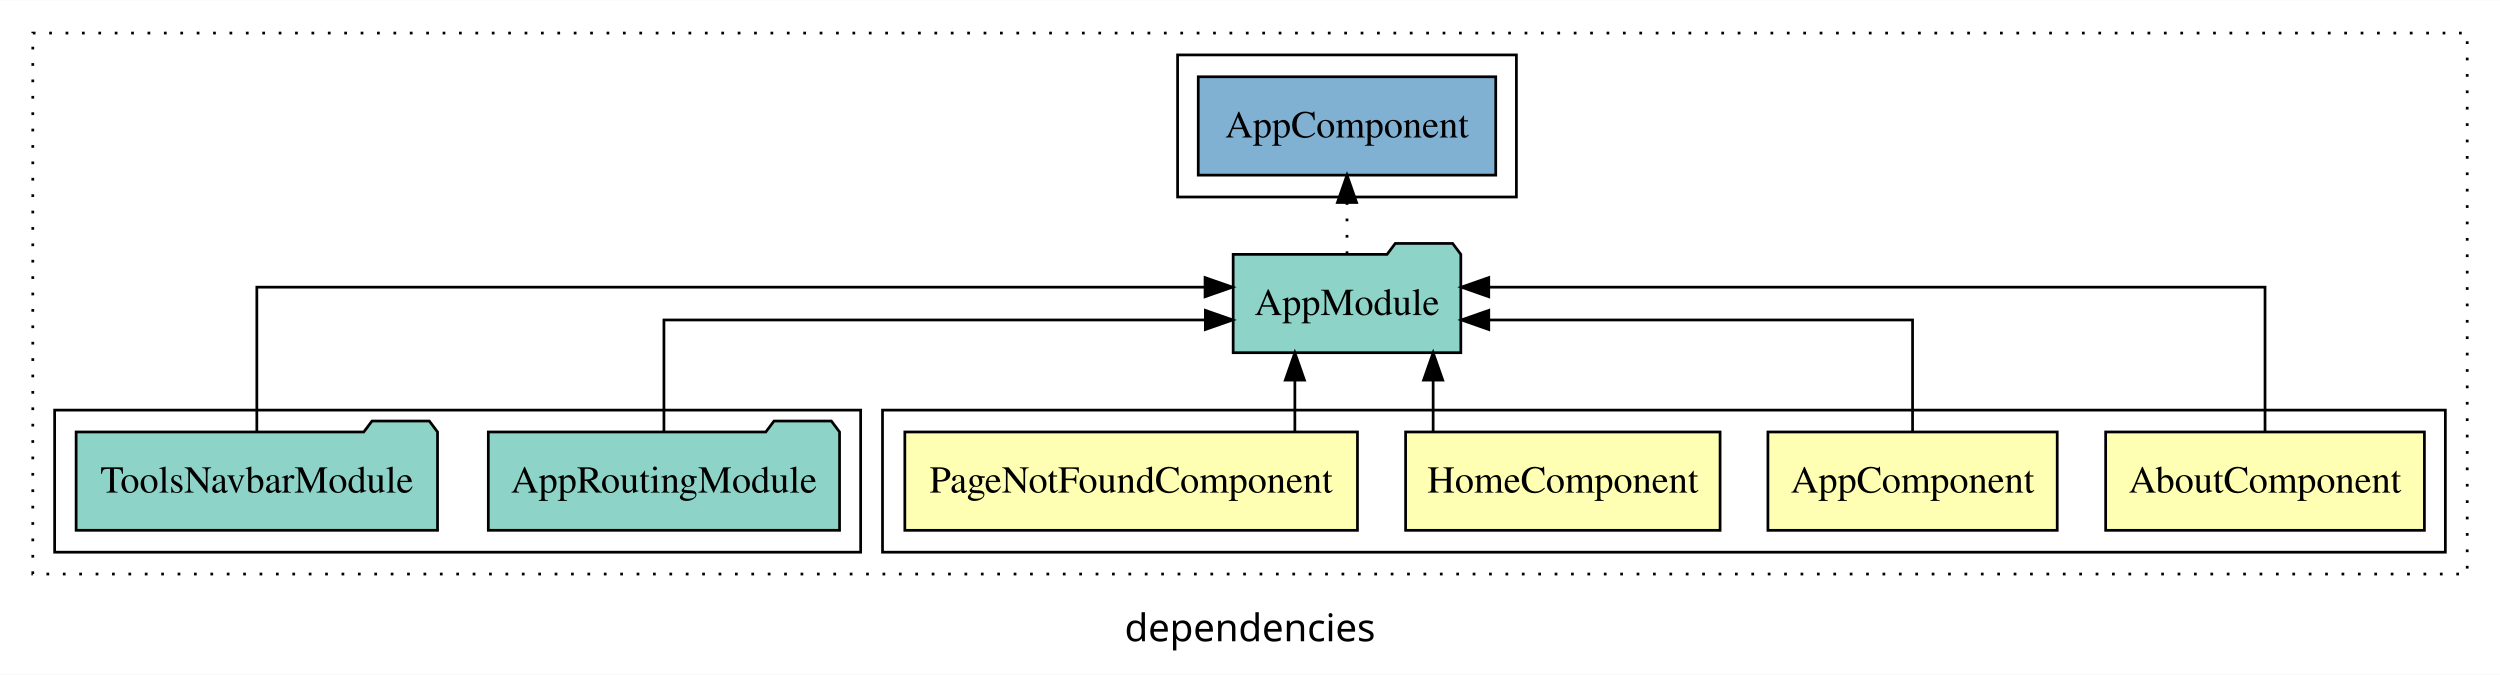
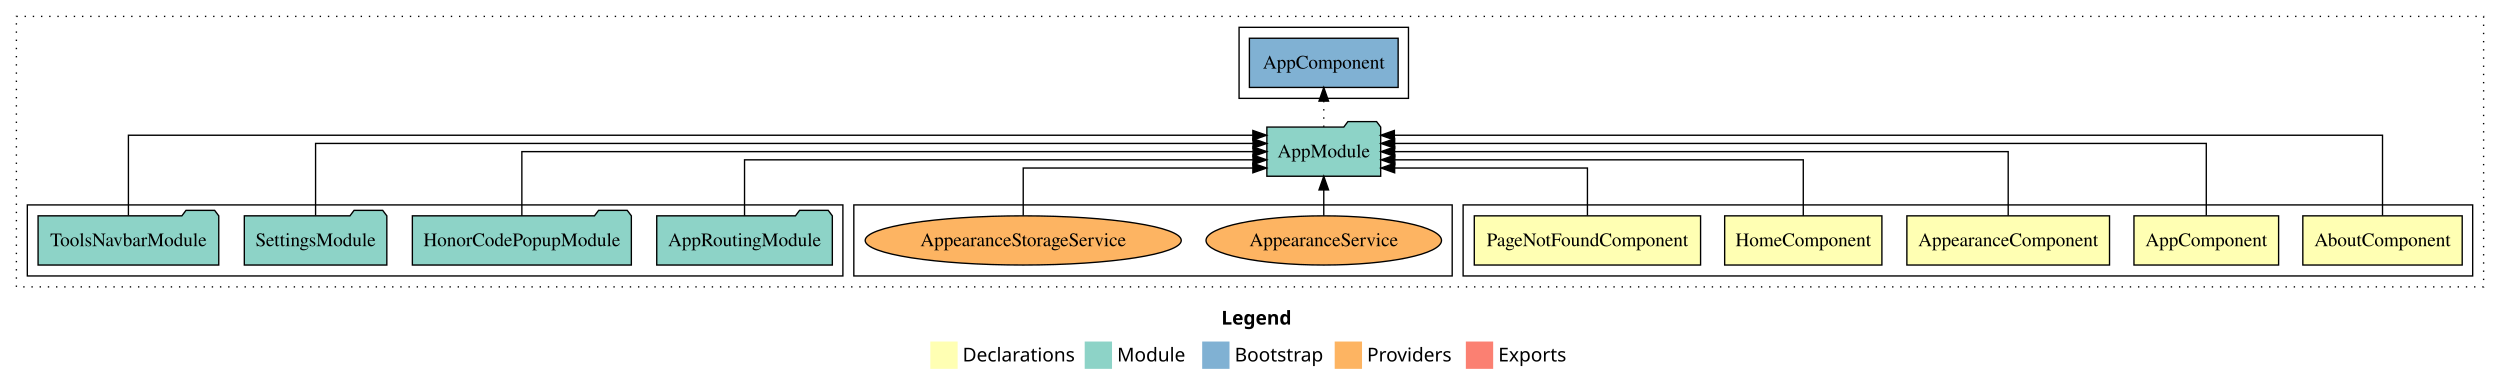
- <svg xmlns="http://www.w3.org/2000/svg" width="915pt" height="247pt" viewBox="0.00 0.00 915.00 246.80">
-   <g id="graph0" class="graph" transform="scale(1 1) rotate(0) translate(4 242.8)">
-     <polygon fill="white" stroke="transparent" points="-4,4 -4,-242.8 911,-242.8 911,4 -4,4" />
-     <text text-anchor="middle" x="453.5" y="-8.2" font-family="sans-serif" font-size="14.00">dependencies</text>
+ <svg xmlns="http://www.w3.org/2000/svg" width="1830pt" height="284pt" viewBox="0.00 0.00 1830.00 284.00">
+   <g id="graph0" class="graph" transform="scale(1 1) rotate(0) translate(4 280)">
+     <polygon fill="white" stroke="transparent" points="-4,4 -4,-280 1826,-280 1826,4 -4,4" />
+     <text text-anchor="start" x="890.01" y="-42.4" font-family="Times-12" font-weight="bold" font-size="14.00">Legend</text>
+     <polygon fill="#ffffb3" stroke="transparent" points="677,-10 677,-30 697,-30 697,-10 677,-10" />
+     <text text-anchor="start" x="700.63" y="-15.4" font-family="Times-12" font-size="14.00">  Declarations</text>
+     <polygon fill="#8dd3c7" stroke="transparent" points="790,-10 790,-30 810,-30 810,-10 790,-10" />
+     <text text-anchor="start" x="813.73" y="-15.4" font-family="Times-12" font-size="14.00">  Module</text>
+     <polygon fill="#80b1d3" stroke="transparent" points="876,-10 876,-30 896,-30 896,-10 876,-10" />
+     <text text-anchor="start" x="899.78" y="-15.4" font-family="Times-12" font-size="14.00">  Bootstrap</text>
+     <polygon fill="#fdb462" stroke="transparent" points="973,-10 973,-30 993,-30 993,-10 973,-10" />
+     <text text-anchor="start" x="996.67" y="-15.4" font-family="Times-12" font-size="14.00">  Providers</text>
+     <polygon fill="#fb8072" stroke="transparent" points="1069,-10 1069,-30 1089,-30 1089,-10 1069,-10" />
+     <text text-anchor="start" x="1092.73" y="-15.4" font-family="Times-12" font-size="14.00">  Exports</text>
    <g id="clust1" class="cluster">
-       <polygon fill="none" stroke="black" stroke-dasharray="1,5" points="8,-32.8 8,-230.8 899,-230.8 899,-32.8 8,-32.8" />
+       <polygon fill="none" stroke="black" stroke-dasharray="1,5" points="8,-70 8,-268 1814,-268 1814,-70 8,-70" />
    </g>
    <g id="clust2" class="cluster">
-       <polygon fill="none" stroke="black" points="319,-40.8 319,-92.8 891,-92.8 891,-40.8 319,-40.8" />
+       <polygon fill="none" stroke="black" points="1067,-78 1067,-130 1806,-130 1806,-78 1067,-78" />
    </g>
-     <g id="clust7" class="cluster">
-       <polygon fill="none" stroke="black" points="16,-40.8 16,-92.8 311,-92.8 311,-40.8 16,-40.8" />
+     <g id="clust11" class="cluster">
+       <polygon fill="none" stroke="black" points="621,-78 621,-130 1059,-130 1059,-78 621,-78" />
    </g>
-     <g id="clust9" class="cluster">
-       <polygon fill="none" stroke="black" points="427,-170.8 427,-222.8 551,-222.8 551,-170.8 427,-170.8" />
+     <g id="clust8" class="cluster">
+       <polygon fill="none" stroke="black" points="16,-78 16,-130 613,-130 613,-78 16,-78" />
+     </g>
+     <g id="clust10" class="cluster">
+       <polygon fill="none" stroke="black" points="903,-208 903,-260 1027,-260 1027,-208 903,-208" />
    </g>
    <g id="node1" class="node">
-       <polygon fill="#ffffb3" stroke="black" points="883.33,-84.8 766.67,-84.8 766.67,-48.8 883.33,-48.8 883.33,-84.8" />
-       <text text-anchor="middle" x="825" y="-62.6" font-family="Times,serif" font-size="14.00">AboutComponent</text>
+       <polygon fill="#ffffb3" stroke="black" points="1798.33,-122 1681.67,-122 1681.67,-86 1798.33,-86 1798.33,-122" />
+       <text text-anchor="middle" x="1740" y="-99.8" font-family="Times,serif" font-size="14.00">AboutComponent</text>
+     </g>
+     <g id="node6" class="node">
+       <polygon fill="#8dd3c7" stroke="black" points="1006.66,-187 1003.66,-191 982.66,-191 979.66,-187 923.34,-187 923.34,-151 1006.66,-151 1006.66,-187" />
+       <text text-anchor="middle" x="965" y="-164.8" font-family="Times,serif" font-size="14.00">AppModule</text>
+     </g>
+     <g id="edge1" class="edge">
+       <path fill="none" stroke="black" d="M1740,-122.25C1740,-145.02 1740,-181 1740,-181 1740,-181 1016.67,-181 1016.67,-181" />
+       <polygon fill="black" stroke="black" points="1016.67,-177.5 1006.67,-181 1016.67,-184.5 1016.67,-177.5" />
+     </g>
+     <g id="node2" class="node">
+       <polygon fill="#ffffb3" stroke="black" points="1663.94,-122 1558.06,-122 1558.06,-86 1663.94,-86 1663.94,-122" />
+       <text text-anchor="middle" x="1611" y="-99.8" font-family="Times,serif" font-size="14.00">AppComponent</text>
+     </g>
+     <g id="edge2" class="edge">
+       <path fill="none" stroke="black" d="M1611,-122.28C1611,-143.32 1611,-175 1611,-175 1611,-175 1016.89,-175 1016.89,-175" />
+       <polygon fill="black" stroke="black" points="1016.89,-171.5 1006.89,-175 1016.89,-178.5 1016.89,-171.5" />
+     </g>
+     <g id="node3" class="node">
+       <polygon fill="#ffffb3" stroke="black" points="1540.17,-122 1391.83,-122 1391.83,-86 1540.17,-86 1540.17,-122" />
+       <text text-anchor="middle" x="1466" y="-99.8" font-family="Times,serif" font-size="14.00">AppearanceComponent</text>
+     </g>
+     <g id="edge3" class="edge">
+       <path fill="none" stroke="black" d="M1466,-122.11C1466,-141.34 1466,-169 1466,-169 1466,-169 1016.85,-169 1016.85,-169" />
+       <polygon fill="black" stroke="black" points="1016.85,-165.5 1006.85,-169 1016.85,-172.5 1016.85,-165.5" />
+     </g>
+     <g id="node4" class="node">
+       <polygon fill="#ffffb3" stroke="black" points="1373.55,-122 1258.45,-122 1258.45,-86 1373.55,-86 1373.55,-122" />
+       <text text-anchor="middle" x="1316" y="-99.8" font-family="Times,serif" font-size="14.00">HomeComponent</text>
+     </g>
+     <g id="edge4" class="edge">
+       <path fill="none" stroke="black" d="M1316,-122.02C1316,-139.37 1316,-163 1316,-163 1316,-163 1016.99,-163 1016.99,-163" />
+       <polygon fill="black" stroke="black" points="1016.99,-159.5 1006.99,-163 1016.99,-166.5 1016.99,-159.5" />
    </g>
    <g id="node5" class="node">
-       <polygon fill="#8dd3c7" stroke="black" points="530.66,-149.8 527.66,-153.8 506.66,-153.8 503.66,-149.8 447.34,-149.8 447.34,-113.8 530.66,-113.8 530.66,-149.8" />
-       <text text-anchor="middle" x="489" y="-127.6" font-family="Times,serif" font-size="14.00">AppModule</text>
+       <polygon fill="#ffffb3" stroke="black" points="1240.82,-122 1075.18,-122 1075.18,-86 1240.82,-86 1240.82,-122" />
+       <text text-anchor="middle" x="1158" y="-99.8" font-family="Times,serif" font-size="14.00">PageNotFoundComponent</text>
    </g>
-     <g id="edge1" class="edge">
-       <path fill="none" stroke="black" d="M825,-85.08C825,-106.12 825,-137.8 825,-137.8 825,-137.8 540.88,-137.8 540.88,-137.8" />
-       <polygon fill="black" stroke="black" points="540.88,-134.3 530.88,-137.8 540.88,-141.3 540.88,-134.3" />
+     <g id="edge5" class="edge">
+       <path fill="none" stroke="black" d="M1158,-122.24C1158,-137.57 1158,-157 1158,-157 1158,-157 1016.88,-157 1016.88,-157" />
+       <polygon fill="black" stroke="black" points="1016.88,-153.5 1006.88,-157 1016.88,-160.5 1016.88,-153.5" />
    </g>
-     <g id="node2" class="node">
-       <polygon fill="#ffffb3" stroke="black" points="748.94,-84.8 643.06,-84.8 643.06,-48.8 748.94,-48.8 748.94,-84.8" />
-       <text text-anchor="middle" x="696" y="-62.6" font-family="Times,serif" font-size="14.00">AppComponent</text>
+     <g id="node11" class="node">
+       <polygon fill="#80b1d3" stroke="black" points="1019.44,-252 910.56,-252 910.56,-216 1019.44,-216 1019.44,-252" />
+       <text text-anchor="middle" x="965" y="-229.8" font-family="Times,serif" font-size="14.00">AppComponent </text>
    </g>
-     <g id="edge2" class="edge">
-       <path fill="none" stroke="black" d="M696,-84.82C696,-102.17 696,-125.8 696,-125.8 696,-125.8 540.89,-125.8 540.89,-125.8" />
-       <polygon fill="black" stroke="black" points="540.89,-122.3 530.89,-125.8 540.89,-129.3 540.89,-122.3" />
+     <g id="edge10" class="edge">
+       <path fill="none" stroke="black" stroke-dasharray="1,5" d="M965,-187.11C965,-187.11 965,-205.99 965,-205.99" />
+       <polygon fill="black" stroke="black" points="961.5,-205.99 965,-215.99 968.5,-205.99 961.5,-205.99" />
    </g>
-     <g id="node3" class="node">
-       <polygon fill="#ffffb3" stroke="black" points="625.55,-84.8 510.45,-84.8 510.45,-48.8 625.55,-48.8 625.55,-84.8" />
-       <text text-anchor="middle" x="568" y="-62.6" font-family="Times,serif" font-size="14.00">HomeComponent</text>
+     <g id="node7" class="node">
+       <polygon fill="#8dd3c7" stroke="black" points="605.27,-122 602.27,-126 581.27,-126 578.27,-122 476.73,-122 476.73,-86 605.27,-86 605.27,-122" />
+       <text text-anchor="middle" x="541" y="-99.8" font-family="Times,serif" font-size="14.00">AppRoutingModule</text>
    </g>
-     <g id="edge3" class="edge">
-       <path fill="none" stroke="black" d="M520.53,-84.91C520.53,-84.91 520.53,-103.79 520.53,-103.79" />
-       <polygon fill="black" stroke="black" points="517.03,-103.79 520.53,-113.79 524.03,-103.79 517.03,-103.79" />
-     </g>
-     <g id="node4" class="node">
-       <polygon fill="#ffffb3" stroke="black" points="492.83,-84.8 327.17,-84.8 327.17,-48.8 492.83,-48.8 492.83,-84.8" />
-       <text text-anchor="middle" x="410" y="-62.6" font-family="Times,serif" font-size="14.00">PageNotFoundComponent</text>
-     </g>
-     <g id="edge4" class="edge">
-       <path fill="none" stroke="black" d="M469.92,-84.91C469.92,-84.91 469.92,-103.79 469.92,-103.79" />
-       <polygon fill="black" stroke="black" points="466.42,-103.79 469.92,-113.79 473.42,-103.79 466.42,-103.79" />
+     <g id="edge6" class="edge">
+       <path fill="none" stroke="black" d="M541,-122.02C541,-139.37 541,-163 541,-163 541,-163 913.18,-163 913.18,-163" />
+       <polygon fill="black" stroke="black" points="913.18,-166.5 923.18,-163 913.18,-159.5 913.18,-166.5" />
    </g>
    <g id="node8" class="node">
-       <polygon fill="#80b1d3" stroke="black" points="543.44,-214.8 434.56,-214.8 434.56,-178.8 543.44,-178.8 543.44,-214.8" />
-       <text text-anchor="middle" x="489" y="-192.6" font-family="Times,serif" font-size="14.00">AppComponent </text>
+       <polygon fill="#8dd3c7" stroke="black" points="458.15,-122 455.15,-126 434.15,-126 431.15,-122 297.85,-122 297.85,-86 458.15,-86 458.15,-122" />
+       <text text-anchor="middle" x="378" y="-99.8" font-family="Times,serif" font-size="14.00">HonorCodePopupModule</text>
    </g>
    <g id="edge7" class="edge">
-       <path fill="none" stroke="black" stroke-dasharray="1,5" d="M489,-149.91C489,-149.91 489,-168.79 489,-168.79" />
-       <polygon fill="black" stroke="black" points="485.5,-168.79 489,-178.79 492.5,-168.79 485.5,-168.79" />
+       <path fill="none" stroke="black" d="M378,-122.11C378,-141.34 378,-169 378,-169 378,-169 913.25,-169 913.25,-169" />
+       <polygon fill="black" stroke="black" points="913.26,-172.5 923.25,-169 913.25,-165.5 913.26,-172.5" />
    </g>
-     <g id="node6" class="node">
-       <polygon fill="#8dd3c7" stroke="black" points="303.28,-84.8 300.28,-88.8 279.28,-88.8 276.28,-84.8 174.72,-84.8 174.72,-48.8 303.28,-48.8 303.28,-84.8" />
-       <text text-anchor="middle" x="239" y="-62.6" font-family="Times,serif" font-size="14.00">AppRoutingModule</text>
+     <g id="node9" class="node">
+       <polygon fill="#8dd3c7" stroke="black" points="279.16,-122 276.16,-126 255.16,-126 252.16,-122 174.84,-122 174.84,-86 279.16,-86 279.16,-122" />
+       <text text-anchor="middle" x="227" y="-99.8" font-family="Times,serif" font-size="14.00">SettingsModule</text>
    </g>
-     <g id="edge5" class="edge">
-       <path fill="none" stroke="black" d="M239,-84.82C239,-102.17 239,-125.8 239,-125.8 239,-125.8 437.16,-125.8 437.16,-125.8" />
-       <polygon fill="black" stroke="black" points="437.16,-129.3 447.16,-125.8 437.16,-122.3 437.16,-129.3" />
+     <g id="edge8" class="edge">
+       <path fill="none" stroke="black" d="M227,-122.28C227,-143.32 227,-175 227,-175 227,-175 913.21,-175 913.21,-175" />
+       <polygon fill="black" stroke="black" points="913.21,-178.5 923.21,-175 913.21,-171.5 913.21,-178.5" />
    </g>
-     <g id="node7" class="node">
-       <polygon fill="#8dd3c7" stroke="black" points="156.14,-84.8 153.14,-88.8 132.14,-88.8 129.14,-84.8 23.86,-84.8 23.86,-48.8 156.14,-48.8 156.14,-84.8" />
-       <text text-anchor="middle" x="90" y="-62.6" font-family="Times,serif" font-size="14.00">ToolsNavbarModule</text>
+     <g id="node10" class="node">
+       <polygon fill="#8dd3c7" stroke="black" points="156.13,-122 153.13,-126 132.13,-126 129.13,-122 23.87,-122 23.87,-86 156.13,-86 156.13,-122" />
+       <text text-anchor="middle" x="90" y="-99.8" font-family="Times,serif" font-size="14.00">ToolsNavbarModule</text>
    </g>
-     <g id="edge6" class="edge">
-       <path fill="none" stroke="black" d="M90,-85.08C90,-106.12 90,-137.8 90,-137.8 90,-137.8 437.05,-137.8 437.05,-137.8" />
-       <polygon fill="black" stroke="black" points="437.05,-141.3 447.05,-137.8 437.05,-134.3 437.05,-141.3" />
+     <g id="edge9" class="edge">
+       <path fill="none" stroke="black" d="M90,-122.25C90,-145.02 90,-181 90,-181 90,-181 913.09,-181 913.09,-181" />
+       <polygon fill="black" stroke="black" points="913.09,-184.5 923.09,-181 913.09,-177.5 913.09,-184.5" />
+     </g>
+     <g id="node12" class="node">
+       <ellipse fill="#fdb462" stroke="black" cx="965" cy="-104" rx="86.19" ry="18" />
+       <text text-anchor="middle" x="965" y="-99.8" font-family="Times,serif" font-size="14.00">AppearanceService</text>
+     </g>
+     <g id="edge11" class="edge">
+       <path fill="none" stroke="black" d="M965,-122.11C965,-122.11 965,-140.99 965,-140.99" />
+       <polygon fill="black" stroke="black" points="961.5,-140.99 965,-150.99 968.5,-140.99 961.5,-140.99" />
+     </g>
+     <g id="node13" class="node">
+       <ellipse fill="#fdb462" stroke="black" cx="745" cy="-104" rx="115.69" ry="18" />
+       <text text-anchor="middle" x="745" y="-99.8" font-family="Times,serif" font-size="14.00">AppearanceStorageService</text>
+     </g>
+     <g id="edge12" class="edge">
+       <path fill="none" stroke="black" d="M745,-122.24C745,-137.57 745,-157 745,-157 745,-157 913.1,-157 913.1,-157" />
+       <polygon fill="black" stroke="black" points="913.1,-160.5 923.1,-157 913.1,-153.5 913.1,-160.5" />
    </g>
  </g>
</svg>
